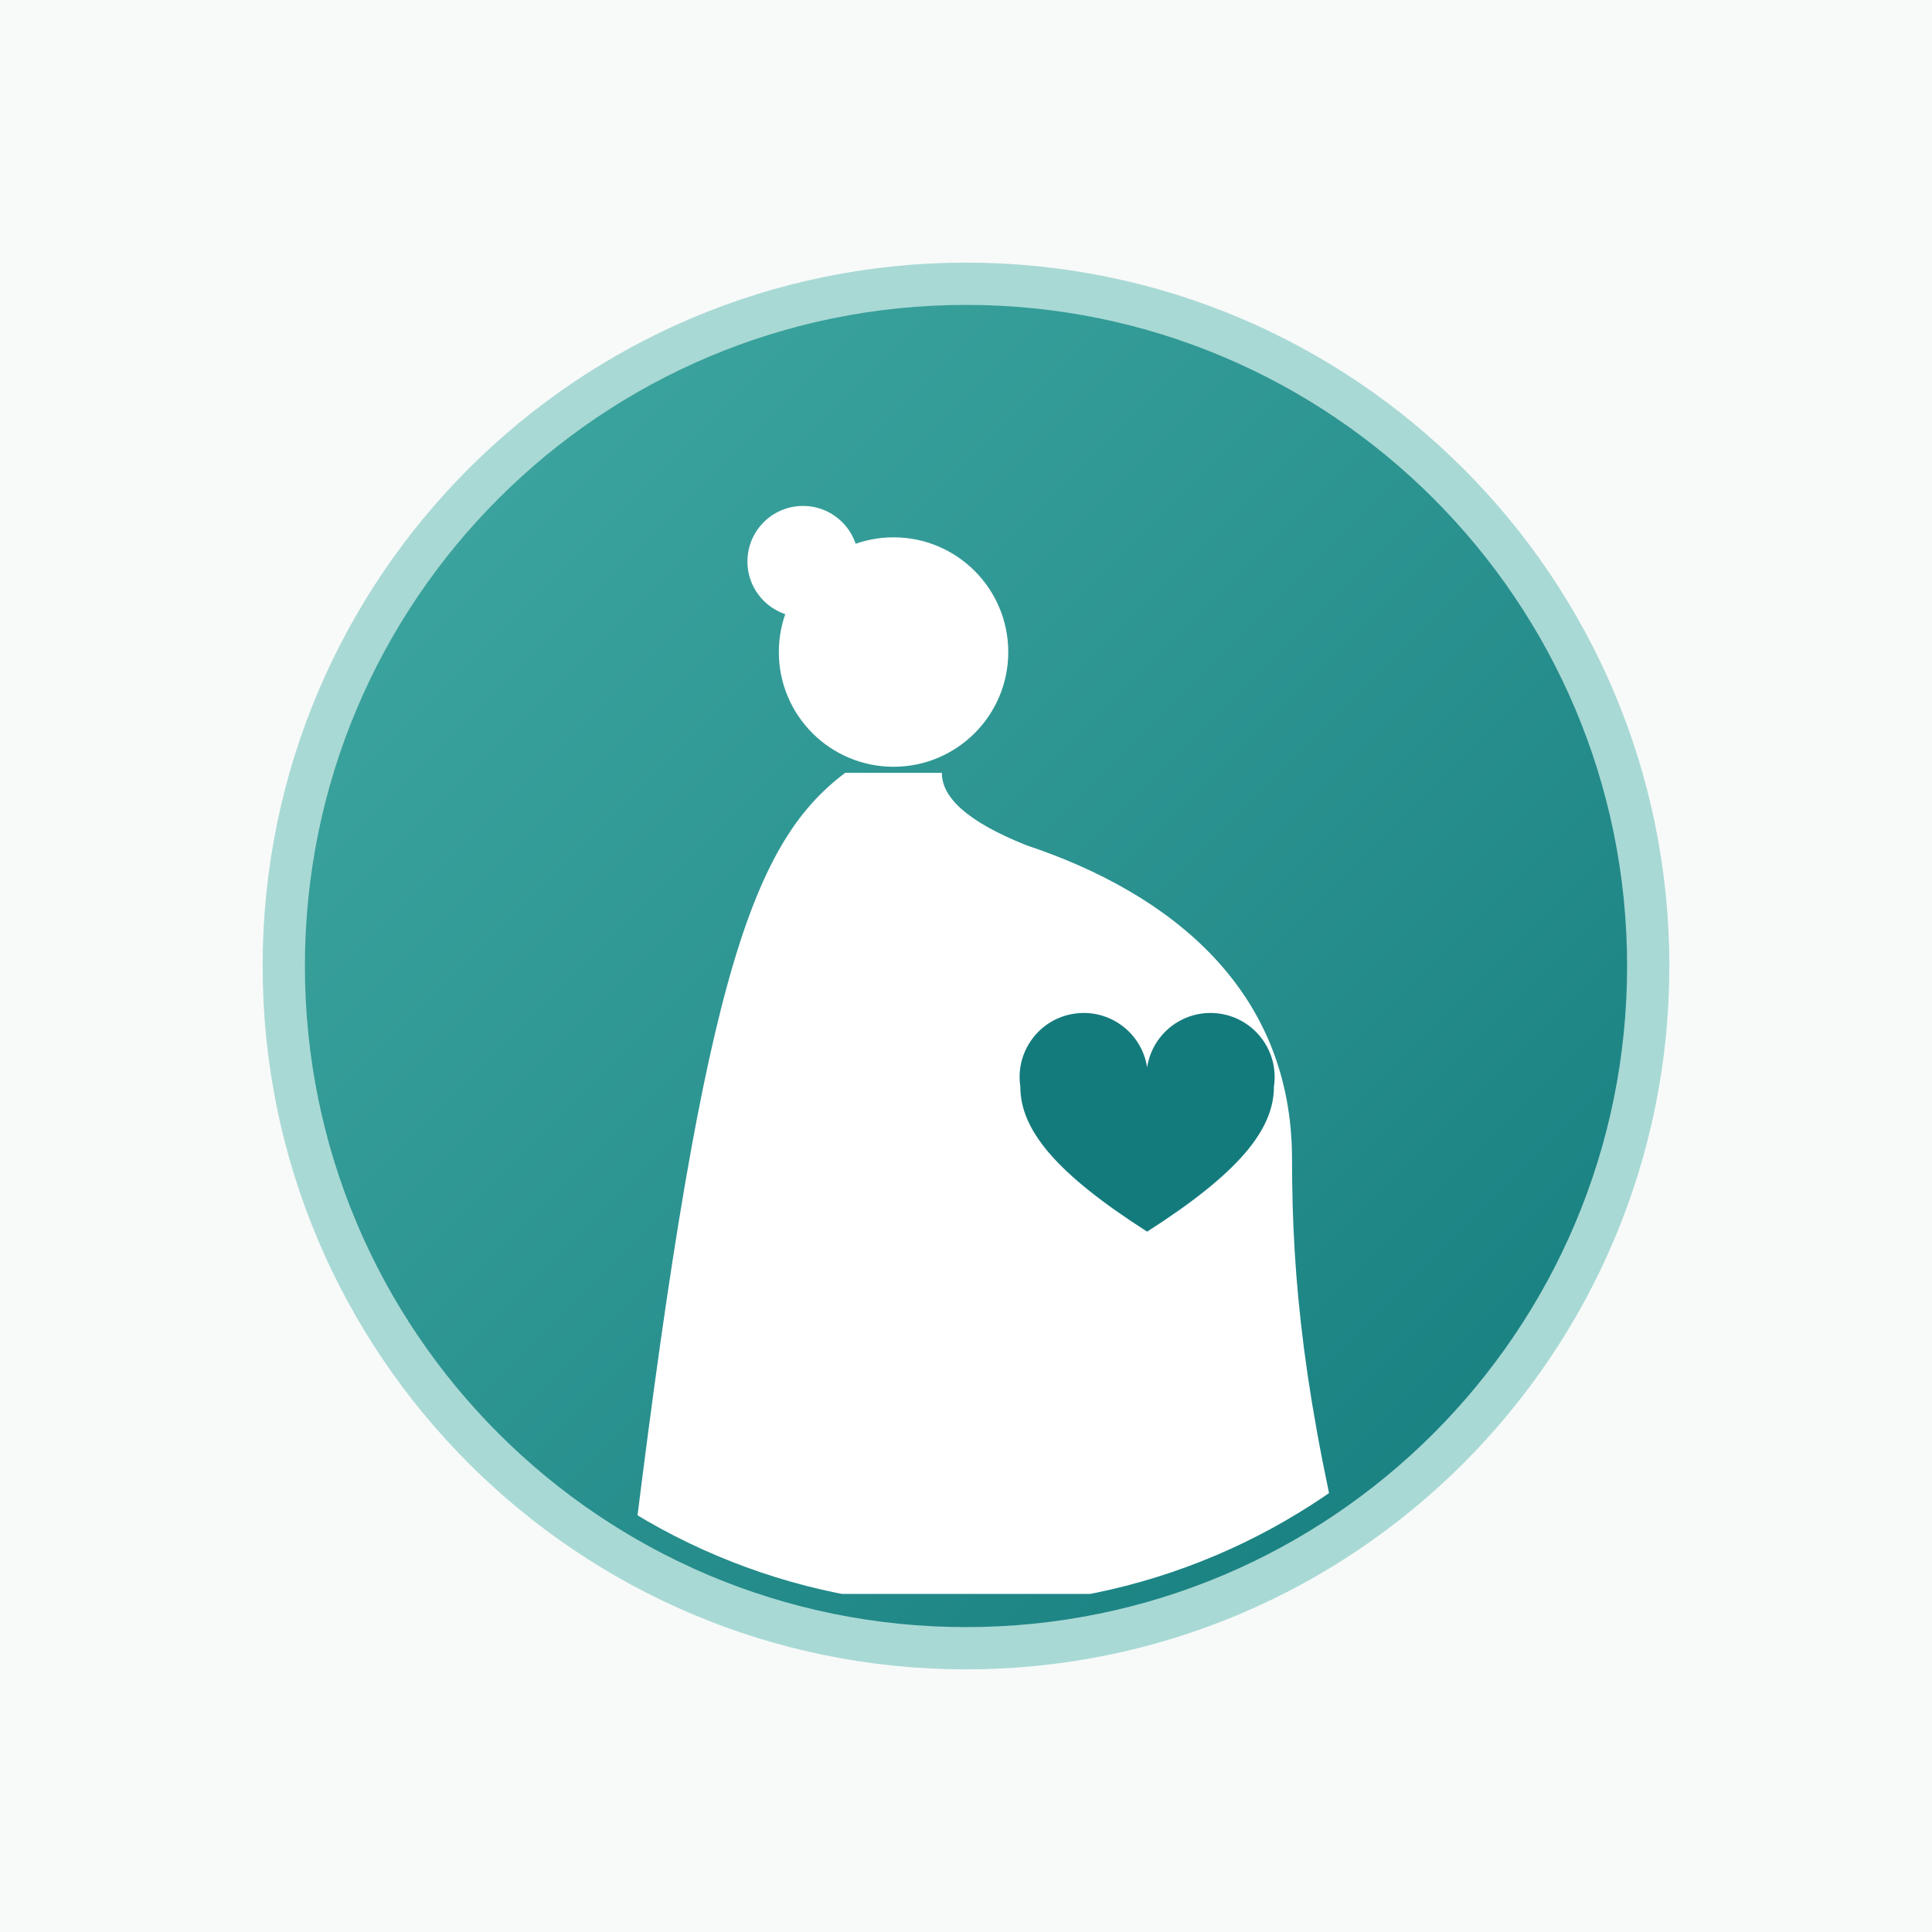
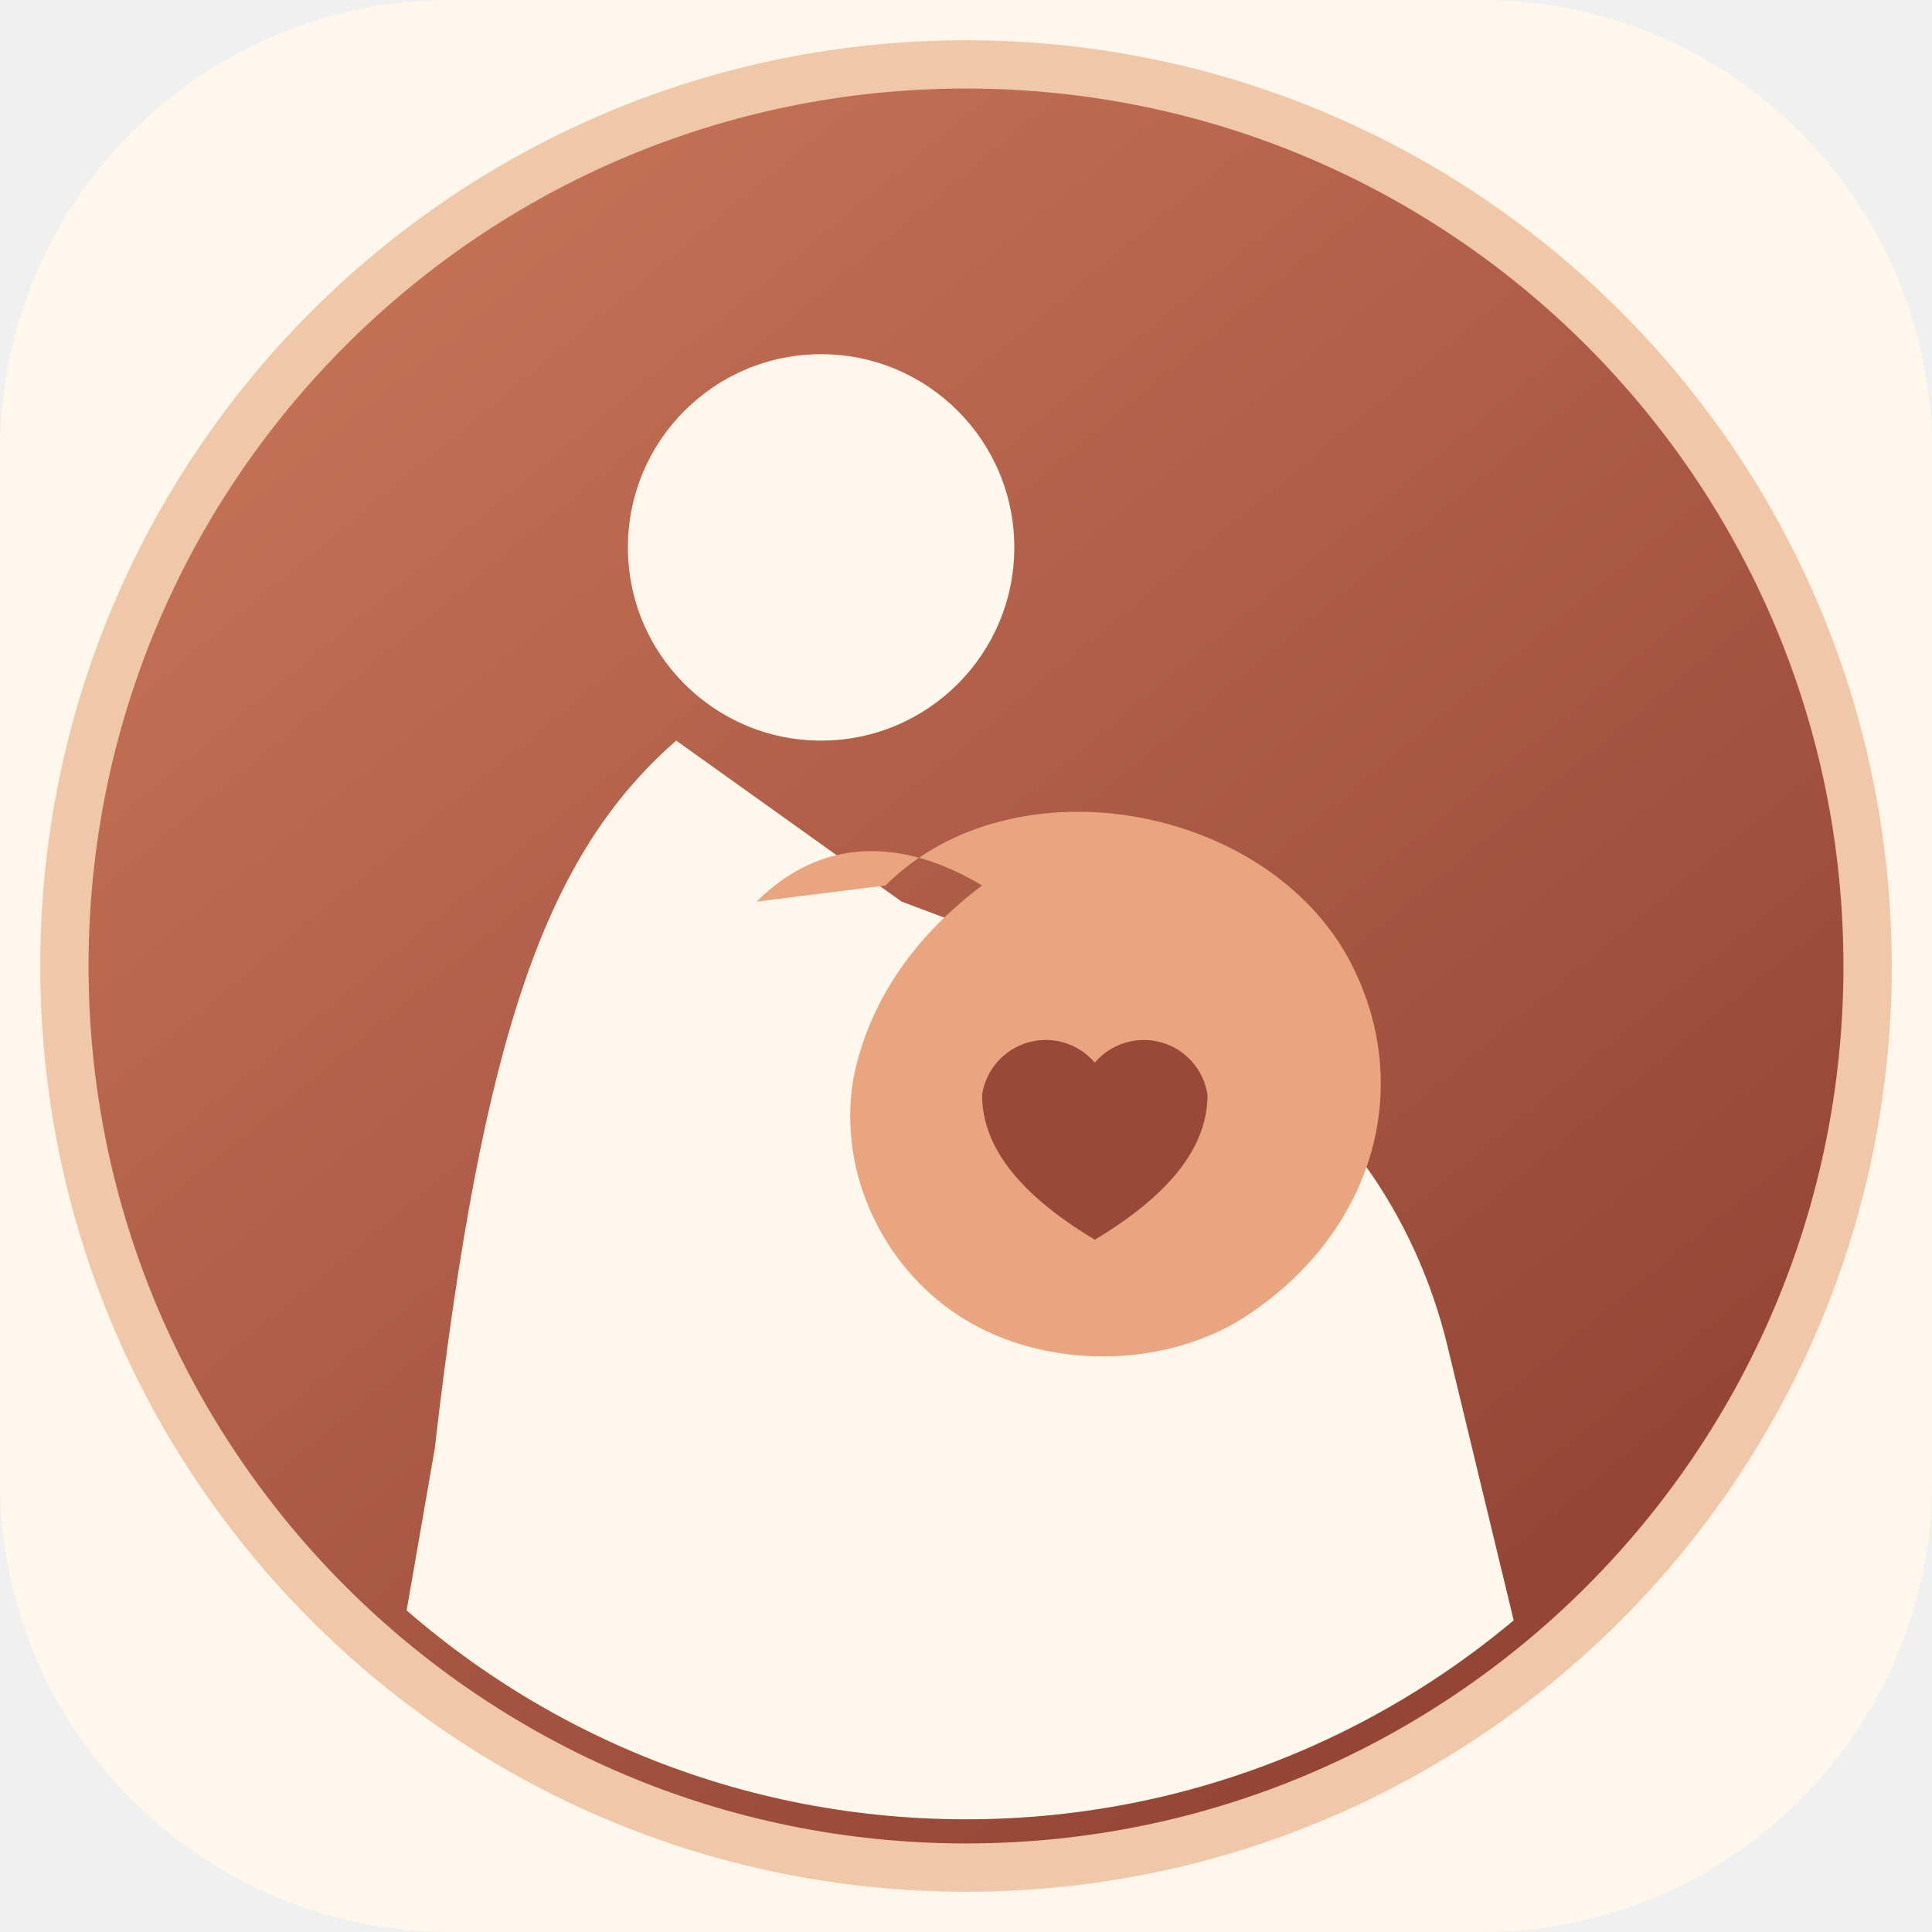
<svg xmlns="http://www.w3.org/2000/svg" viewBox="0 0 120 120">
-   <rect width="120" height="120" fill="#f7faf9" />
-   <g transform="translate(15 15) scale(.75)">
-     <defs>
-       <linearGradient id="g" x1="0" y1="0" x2="1" y2="1">
-         <stop offset="0" stop-color="#42aaa3" />
-         <stop offset="1" stop-color="#147b7d" />
-       </linearGradient>
-       <clipPath id="c">
-         <circle cx="60" cy="60" r="53" />
-       </clipPath>
-     </defs>
-     <circle cx="60" cy="60" r="56.5" fill="url(#g)" stroke="#a9d9d5" stroke-width="3.5" />
-     <g clip-path="url(#c)" fill="#fff">
-       <circle cx="54" cy="34" r="9.5" />
-       <circle cx="46.5" cy="26.5" r="4.6" />
-       <path d="M50 44C42 50 38 62 32 112H92C88 96 87 86 87 76 87 62 77 54 65 50 60 48 58 46 58 44Z" />
-     </g>
-     <path d="M75 82c-7.5-4.8-10.5-8.4-10.5-12a5.3 5.3 0 0 1 10.5-1.6 5.3 5.3 0 0 1 10.5 1.6c0 3.6-3 7.2-10.5 12z" fill="#147b7d" />
+   <rect width="120" height="120" rx="28" fill="#fff7eb" />
+   <defs>
+     <linearGradient id="badge" x1="18" y1="8" x2="104" y2="112" gradientUnits="userSpaceOnUse">
+       <stop stop-color="#c97559" />
+       <stop offset="1" stop-color="#8e3f31" />
+     </linearGradient>
+     <clipPath id="circle">
+       <circle cx="60" cy="60" r="53" />
+     </clipPath>
+   </defs>
+   <circle cx="60" cy="60" r="56" fill="url(#badge)" stroke="#f1c7aa" stroke-width="3" />
+   <g clip-path="url(#circle)" fill="#fff7eb">
+     <circle cx="51" cy="34" r="12" />
+     <path d="M42 46c-8 7-12 18-15 44l-4 23h74l-7-29c-3-13-13-22-26-25l-8-3-14-10Z" />
  </g>
+   <path d="M55 55c8-8 24-5 29 5 4 8 1 17-7 22-5 3-12 3-17 0-5-3-8-9-7-15 1-5 4-9 8-12-5-3-10-3-14 1" fill="#e9a580" />
+   <path d="M68 77c-5-3-7-6-7-9a4 4 0 0 1 7-2 4 4 0 0 1 7 2c0 3-2 6-7 9Z" fill="#9a4838" />
</svg>
